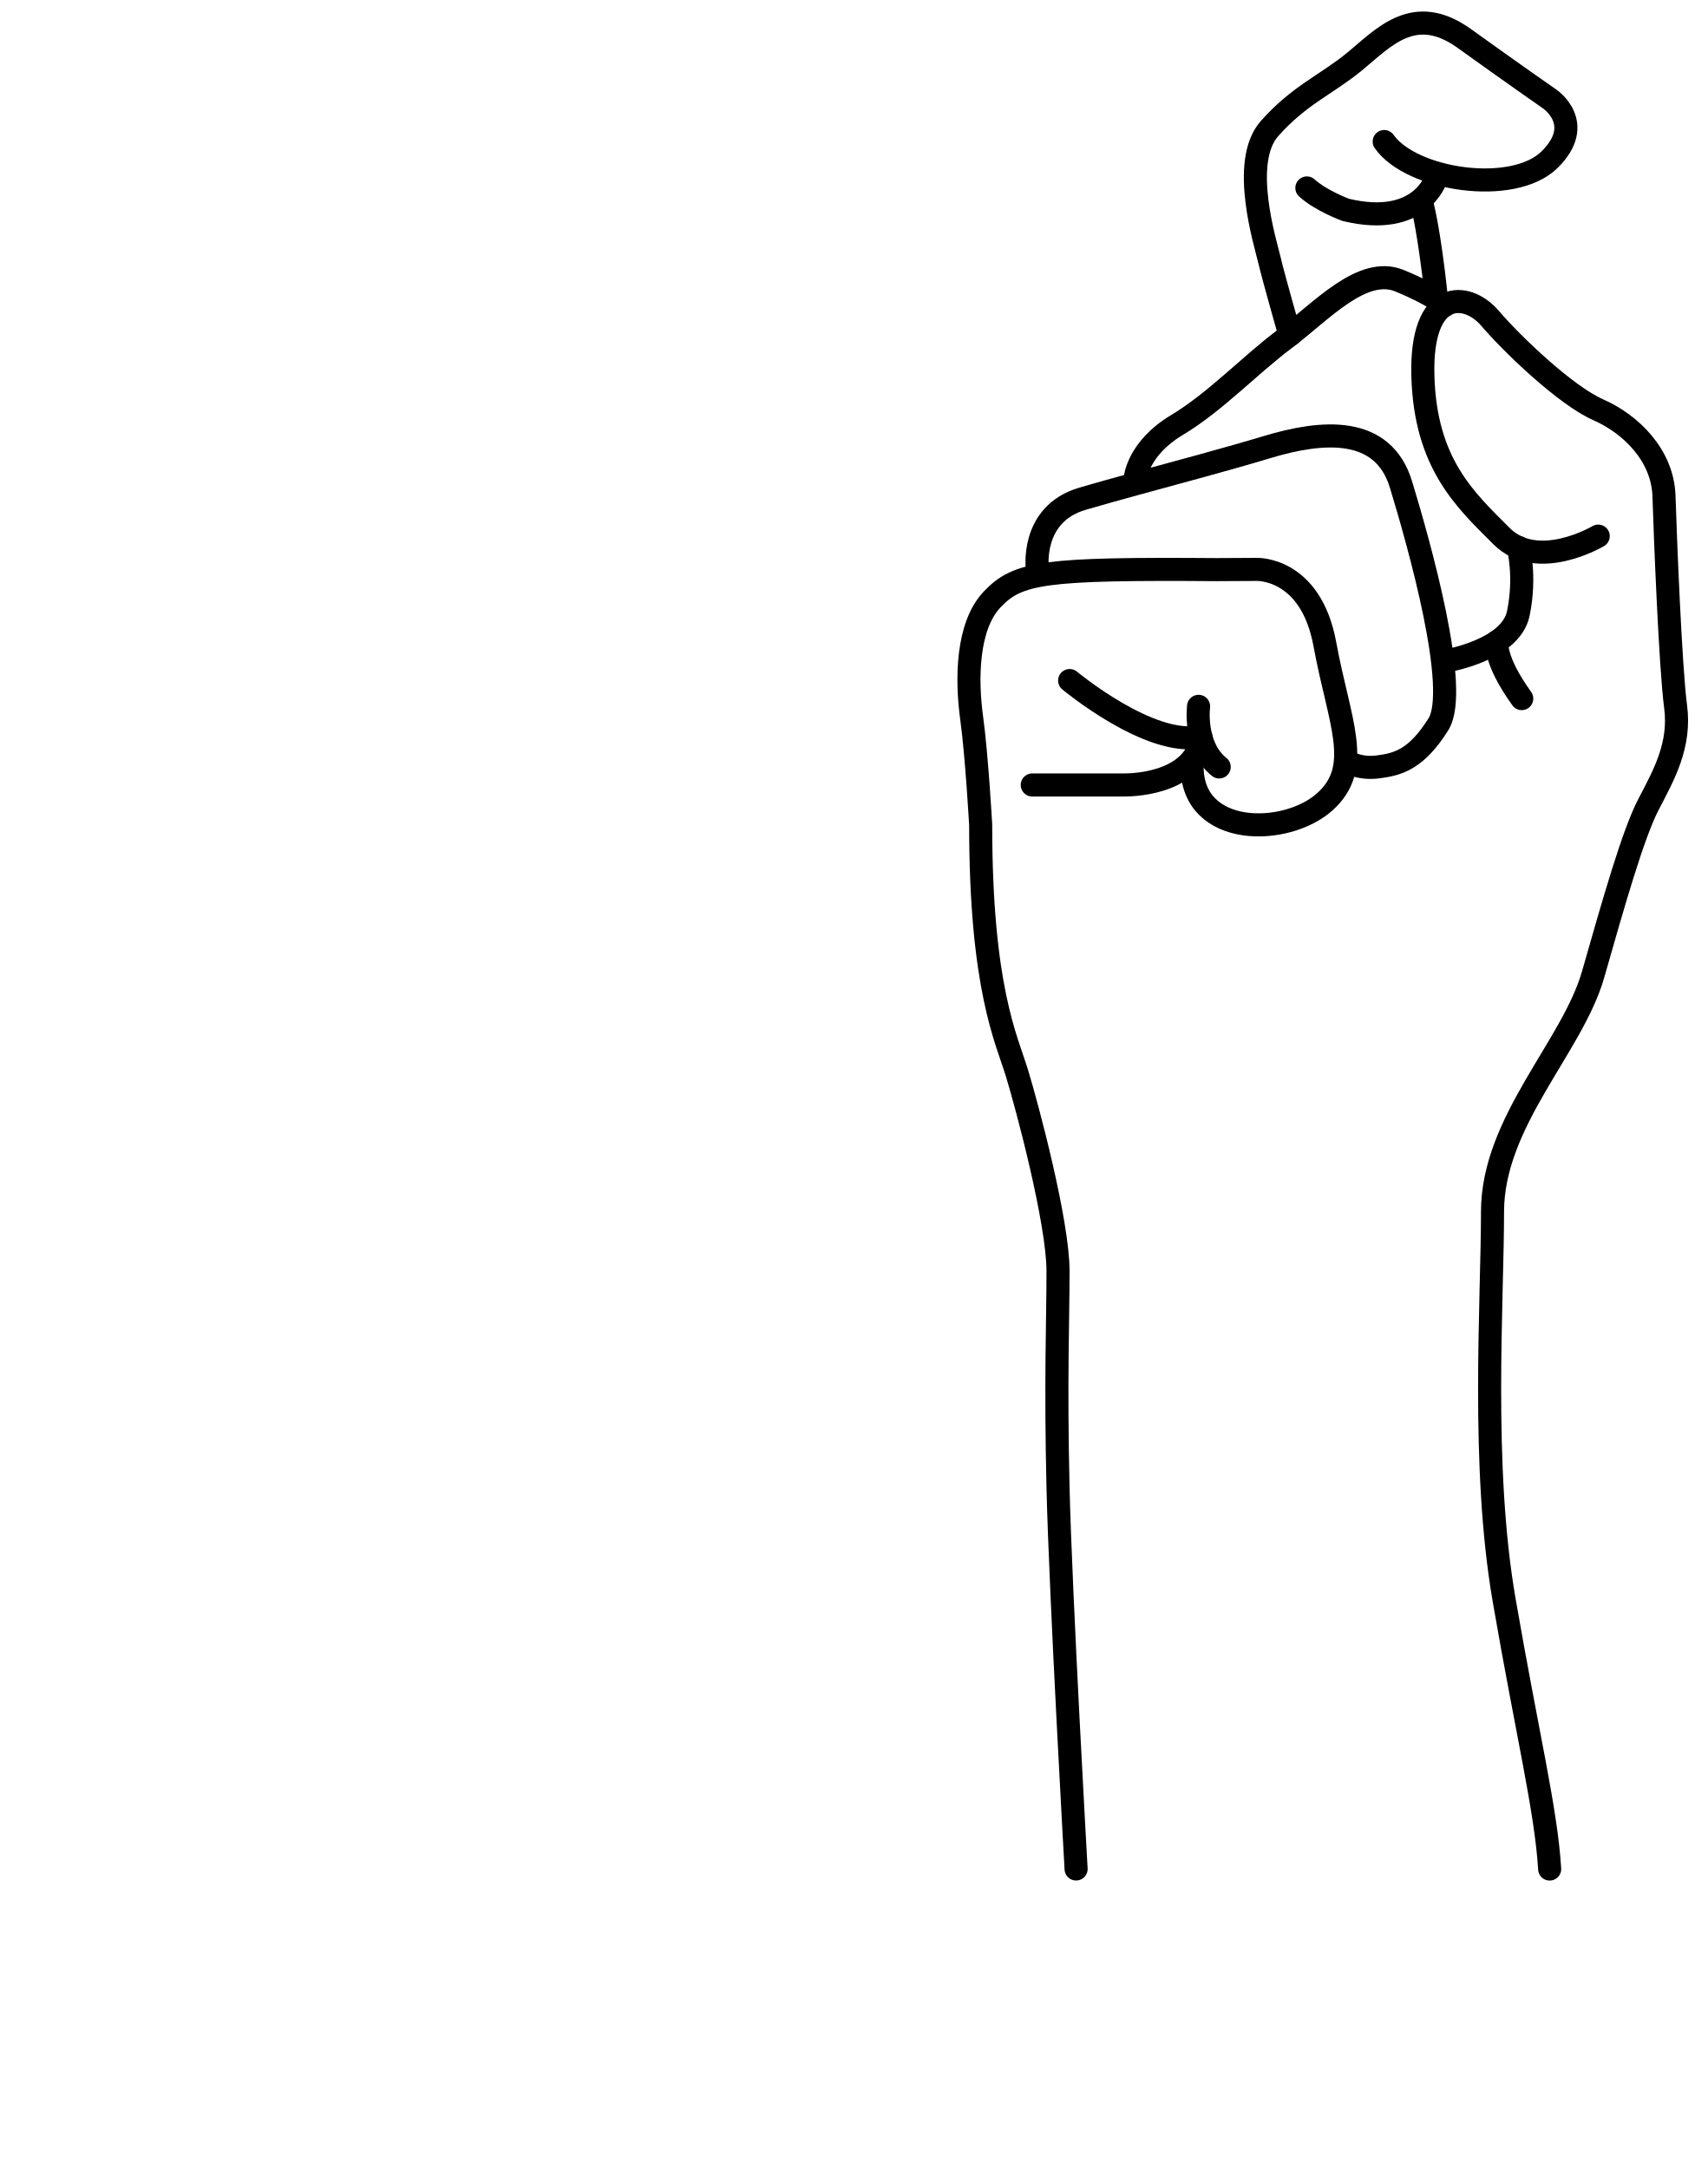
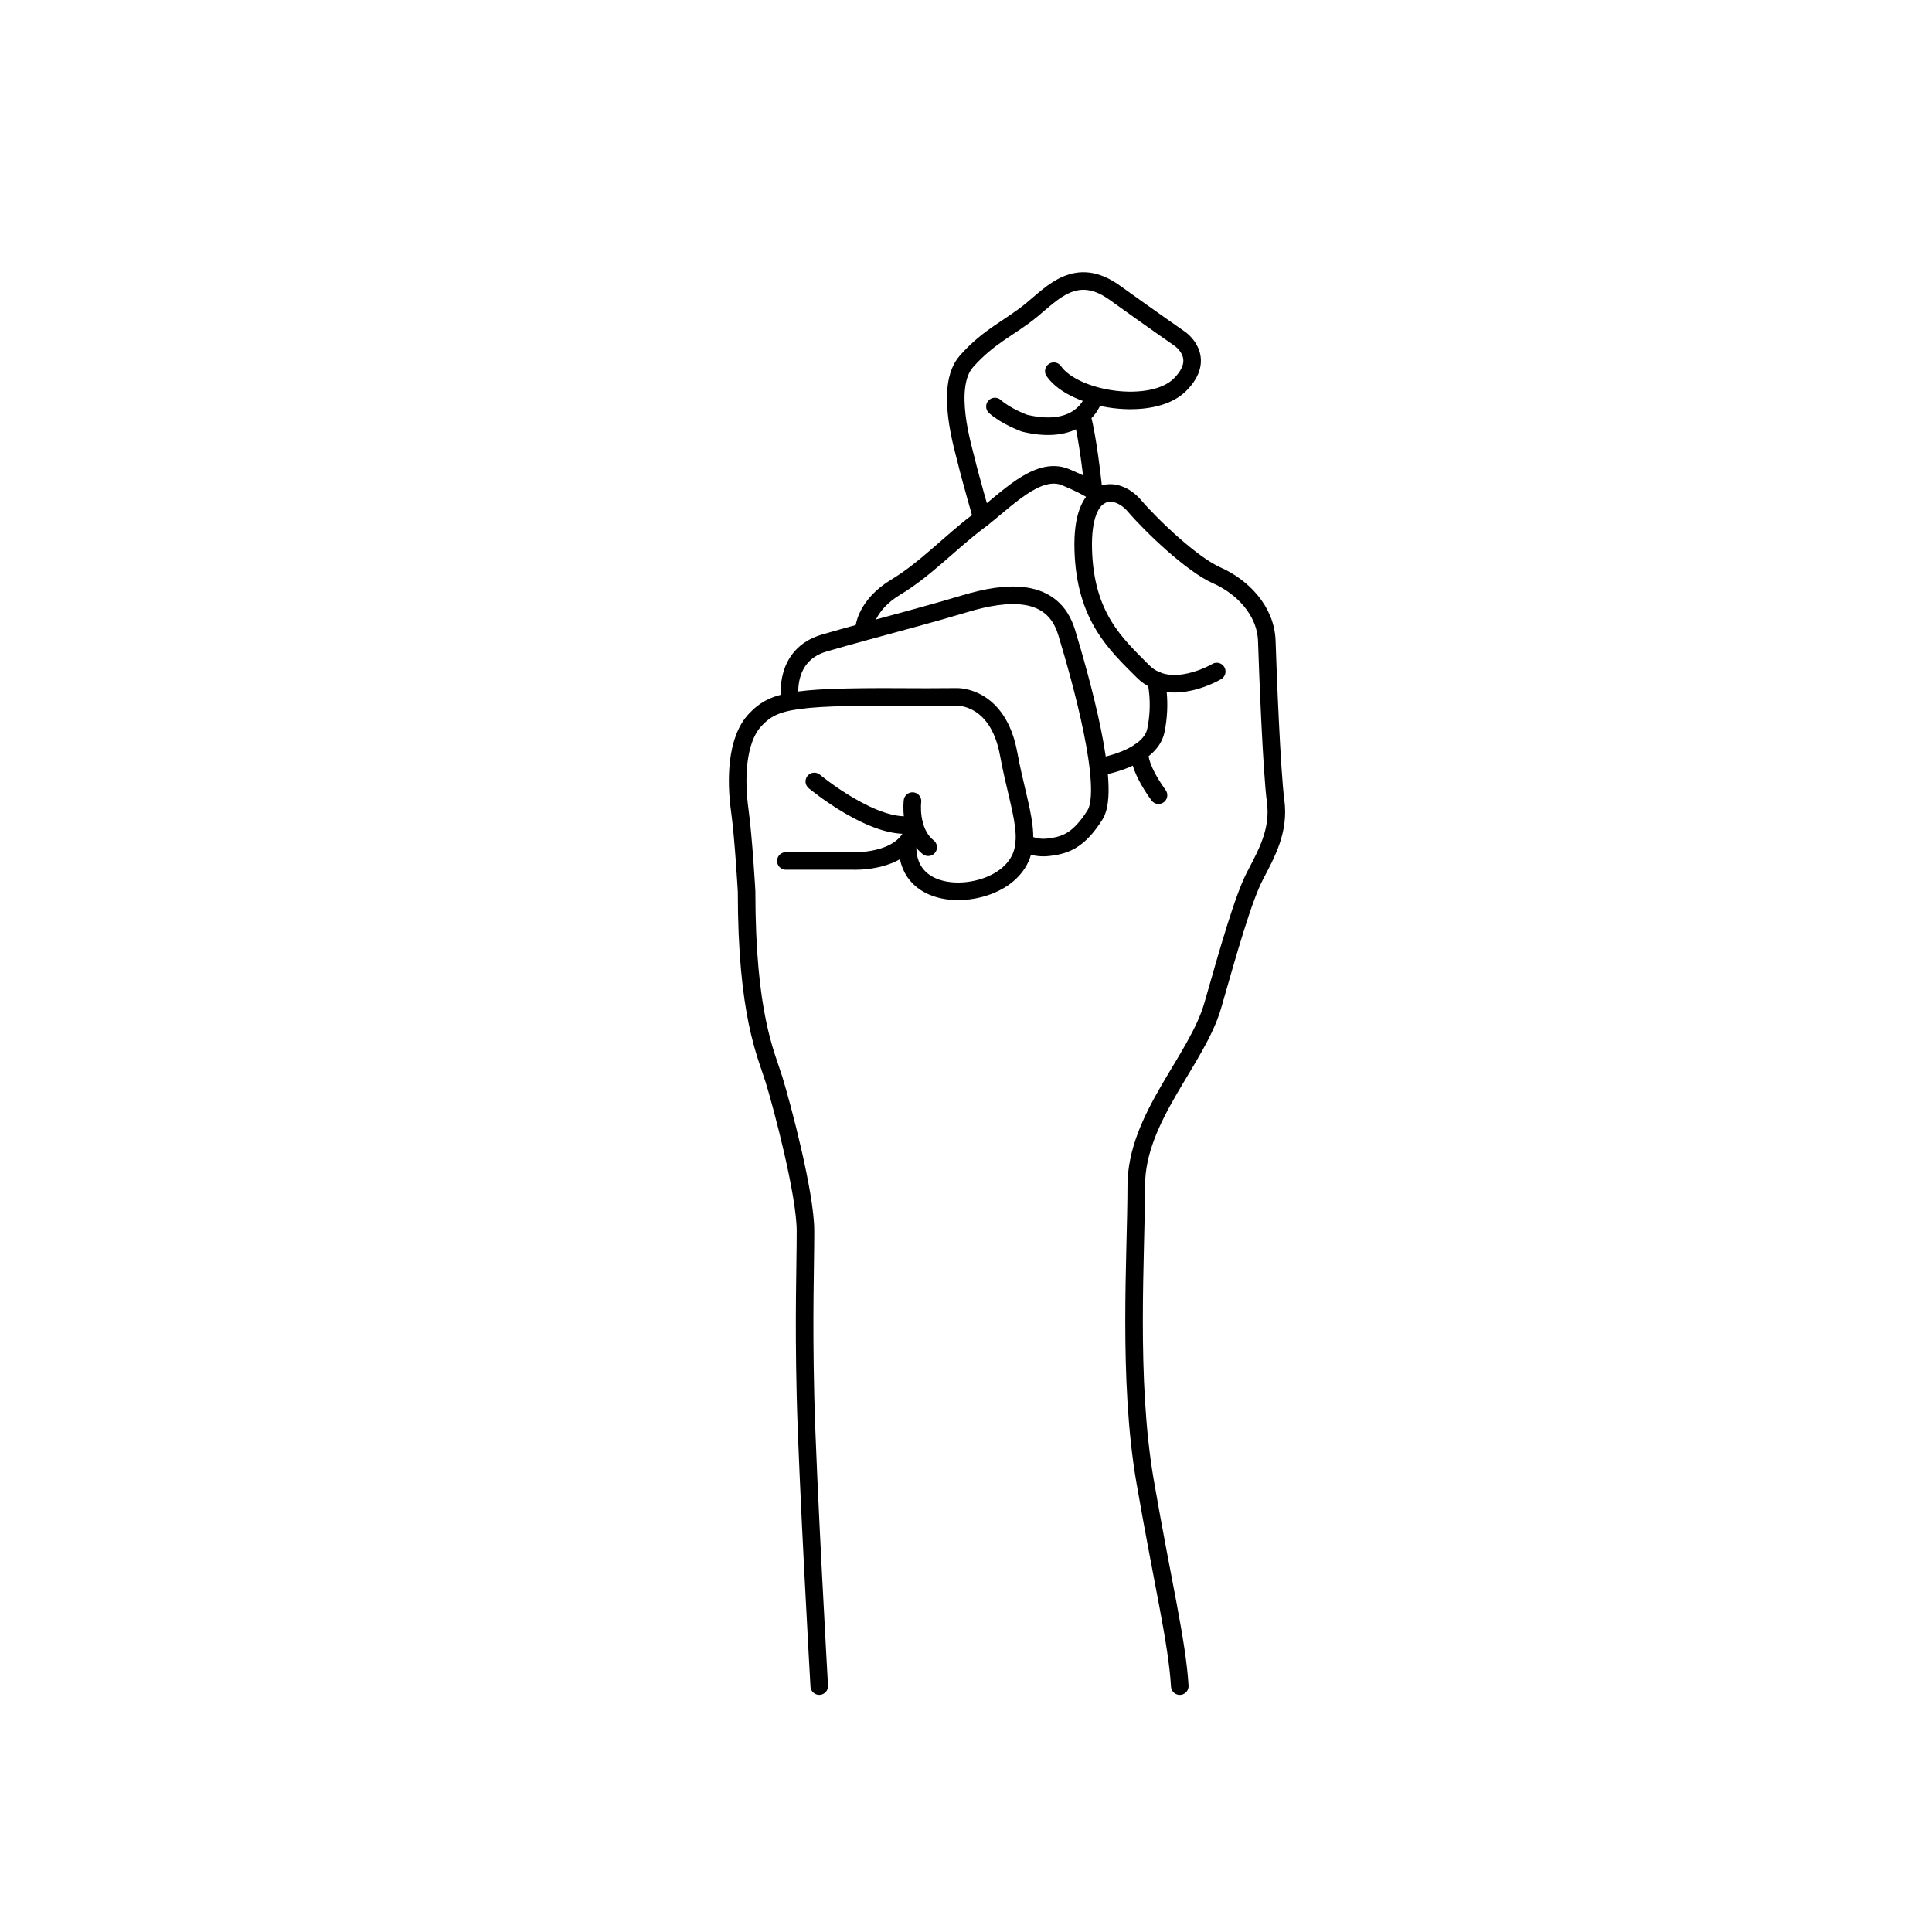
- <svg xmlns="http://www.w3.org/2000/svg" width="74" height="94" viewBox="0 0 74 94" fill="none">
+ <svg xmlns="http://www.w3.org/2000/svg" width="100" height="100" viewBox="0 0 110 80" fill="none">
  <path d="M46.644 80.998C46.644 80.998 45.973 69.17 45.861 64.476C45.75 59.782 45.861 57.211 45.861 55.088C45.861 52.964 44.52 47.935 44.073 46.482C43.626 45.029 42.508 42.793 42.508 35.752C42.508 35.752 42.34 32.734 42.117 31.113C41.893 29.492 41.893 27.145 43.011 25.972C44.129 24.799 45.246 24.631 52.735 24.686L54.468 24.677C54.468 24.677 56.815 24.574 57.429 27.927C58.043 31.28 59.105 33.237 57.429 34.745C55.752 36.254 51.701 36.29 51.672 33.257" stroke="#000000" stroke-miterlimit="10" stroke-linecap="round" stroke-linejoin="round" />
  <path d="M44.744 34.019H48.599C48.599 34.019 51.226 34.131 51.952 32.455" stroke="#000000" stroke-miterlimit="10" stroke-linecap="round" stroke-linejoin="round" />
  <path d="M51.953 30.611C51.953 30.611 51.729 32.344 52.847 33.238" stroke="#000000" stroke-miterlimit="10" stroke-linecap="round" stroke-linejoin="round" />
  <path d="M46.364 29.493C46.364 29.493 49.857 32.4 52.05 31.924" stroke="#000000" stroke-miterlimit="10" stroke-linecap="round" stroke-linejoin="round" />
  <path d="M44.967 24.677C44.967 24.677 44.632 22.284 46.924 21.613C47.611 21.412 48.39 21.195 49.207 20.971C51.114 20.449 53.234 19.886 54.915 19.378C57.318 18.652 59.944 18.428 60.727 20.998C61.509 23.568 63.297 29.884 62.347 31.392C61.396 32.901 60.614 33.126 59.72 33.237C58.826 33.348 58.33 32.957 58.33 32.957" stroke="#000000" stroke-miterlimit="10" stroke-linecap="round" stroke-linejoin="round" />
  <path d="M69.276 23.234C69.276 23.234 66.65 24.799 65.085 23.234C63.52 21.669 61.787 20.105 61.676 16.305C61.565 12.504 63.576 12.616 64.582 13.79C65.588 14.964 67.88 17.143 69.276 17.758C70.673 18.373 72.071 19.715 72.127 21.503C72.183 23.291 72.406 28.936 72.629 30.613C72.853 32.289 72.127 33.574 71.456 34.86C70.786 36.145 69.947 39.107 69.053 42.236C68.159 45.366 64.694 48.607 64.694 52.519C64.694 56.431 64.192 63.528 65.197 69.34C66.201 75.151 67.021 78.466 67.171 81" stroke="#000000" stroke-miterlimit="10" stroke-linecap="round" stroke-linejoin="round" />
  <path d="M49.207 20.719C49.207 20.719 49.326 19.433 51.002 18.428C52.679 17.423 54.132 15.857 55.697 14.683C57.261 13.509 59.05 11.498 60.67 12.169C62.29 12.84 62.618 13.24 62.618 13.24" stroke="#000000" stroke-miterlimit="10" stroke-linecap="round" stroke-linejoin="round" />
  <path d="M55.913 14.517C55.913 14.517 55.194 12.001 55.026 11.275C54.858 10.549 53.74 7.028 55.026 5.575C56.312 4.122 57.485 3.675 58.714 2.669C59.944 1.663 61.285 0.098 63.464 1.663C65.643 3.228 67.171 4.289 67.171 4.289C67.171 4.289 68.754 5.351 67.171 6.916C65.587 8.481 61.173 7.81 59.999 6.134" stroke="#000000" stroke-miterlimit="10" stroke-linecap="round" stroke-linejoin="round" />
  <path d="M62.235 7.758C62.235 7.758 61.579 9.877 58.331 9.095C58.331 9.095 57.261 8.703 56.647 8.145" stroke="#000000" stroke-miterlimit="10" stroke-linecap="round" stroke-linejoin="round" />
  <path d="M61.672 8.983C61.672 8.983 61.956 10.101 62.235 12.671" stroke="#000000" stroke-miterlimit="10" stroke-linecap="round" stroke-linejoin="round" />
  <path d="M62.619 28.654C62.619 28.654 65.476 28.207 65.812 26.587C66.147 24.967 65.812 23.721 65.812 23.721" stroke="#000000" stroke-miterlimit="10" stroke-linecap="round" stroke-linejoin="round" />
  <path d="M64.893 27.804C64.893 27.804 64.713 28.543 65.961 30.275" stroke="#000000" stroke-miterlimit="10" stroke-linecap="round" stroke-linejoin="round" />
-   <path d="M25 62.367L30.332 52.562H37.07L28.789 66.664L37.285 81H30.469L25 71.039L19.531 81H12.715L21.211 66.664L12.93 52.562H19.668L25 62.367Z" fill="url(#paint0_diamond)" />
</svg>
